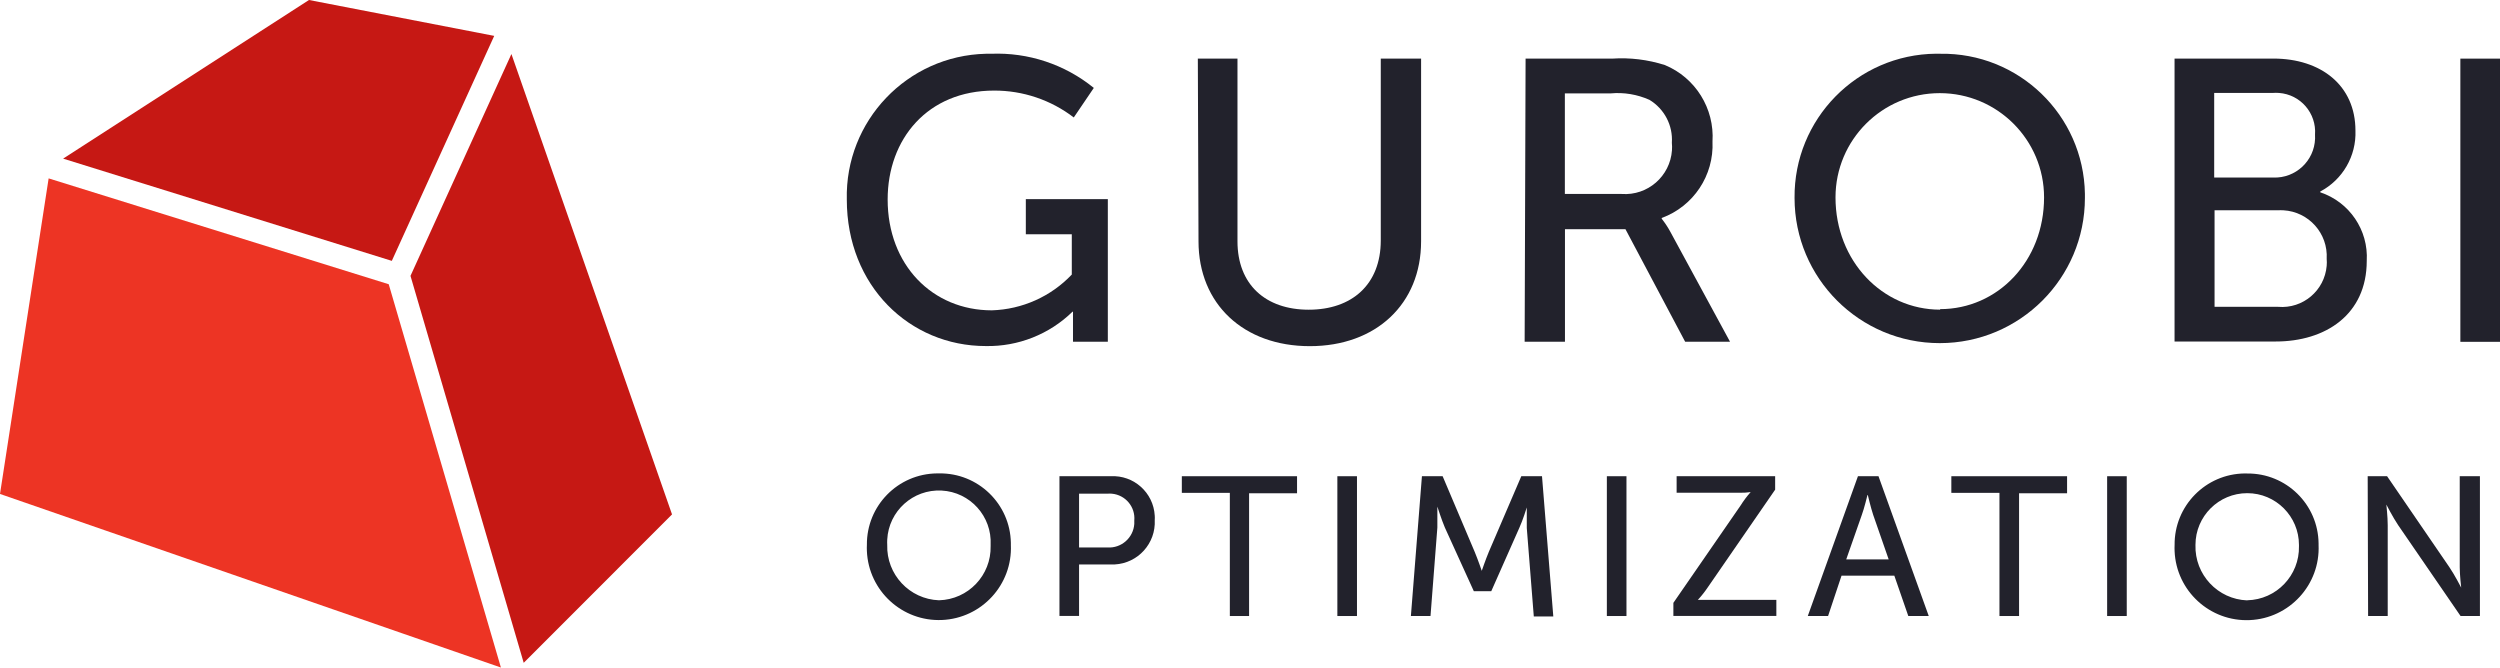
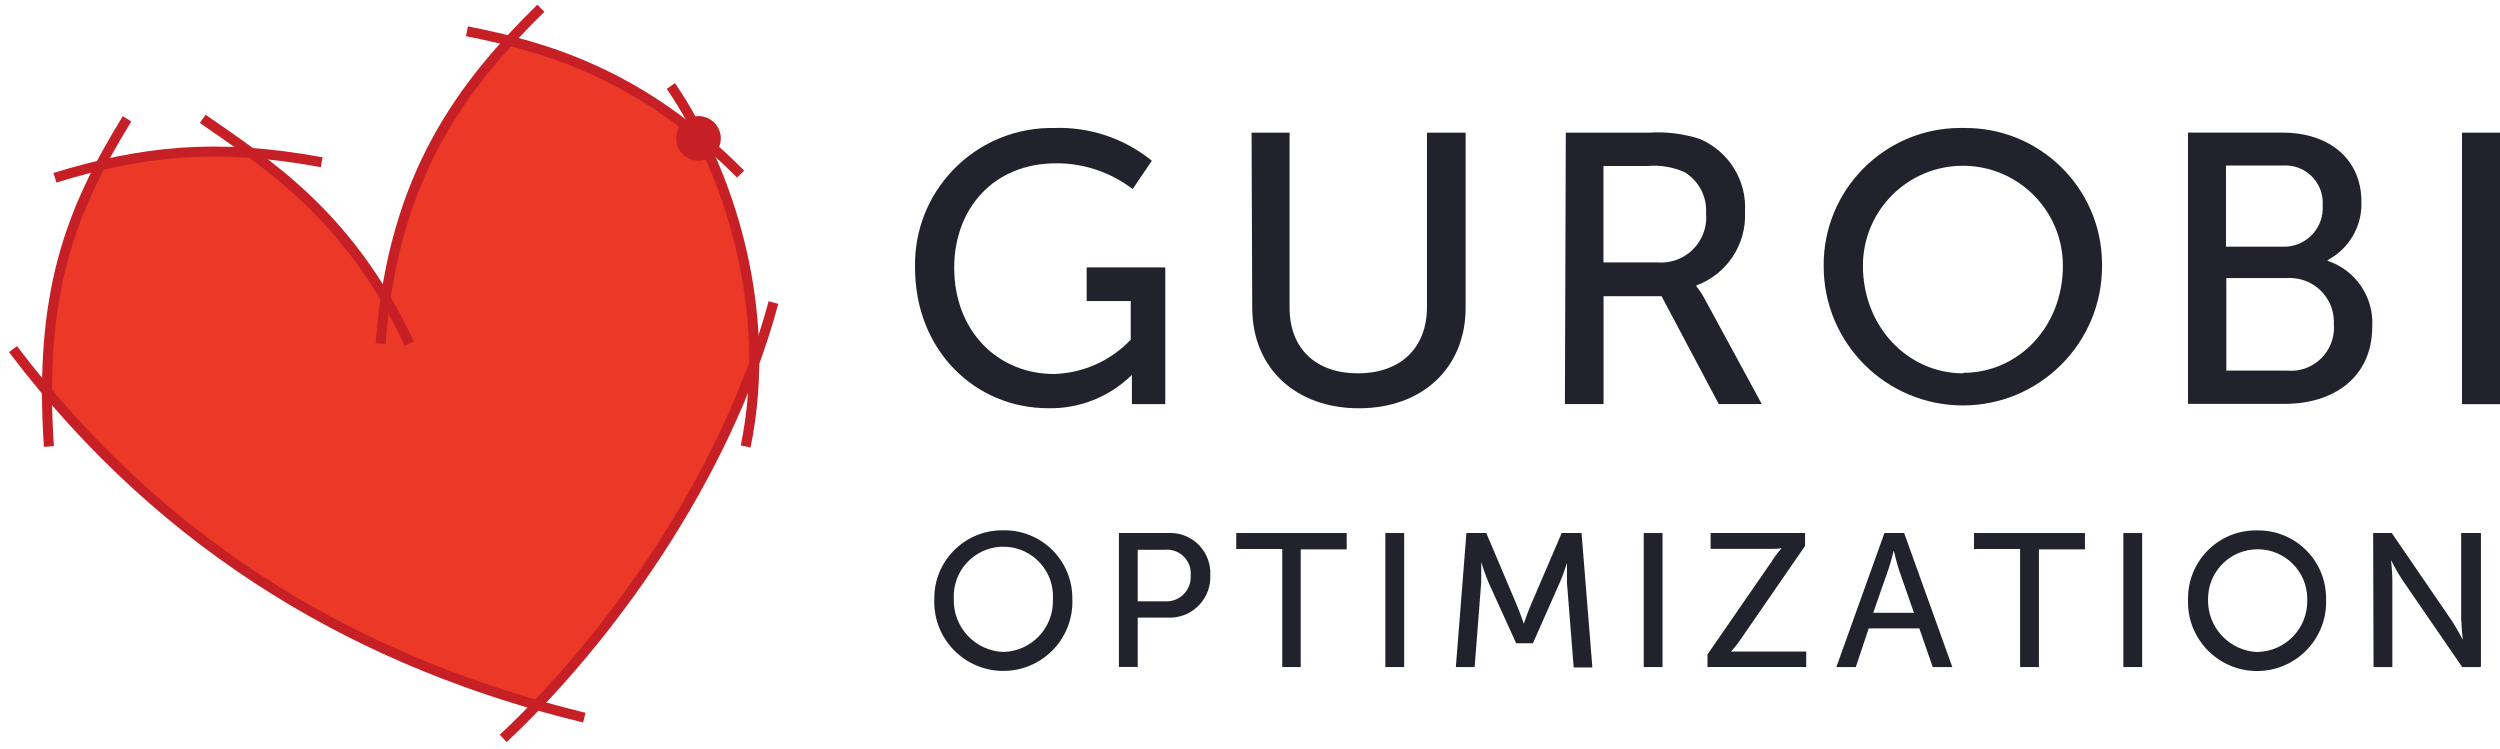
- <svg xmlns="http://www.w3.org/2000/svg" id="Layer_2" viewBox="0 0 478.03 127.64">
+ <svg xmlns="http://www.w3.org/2000/svg" id="Layer_1" viewBox="0 0 498.61 149.28">
  <defs>
-     <style>.cls-1{fill:#ed3424;}.cls-2{fill:#c61814;}.cls-3{fill:#22222c;}</style>
+     <style>.cls-1{fill:#c62026;}.cls-2{fill:none;stroke:#c62026;stroke-miterlimit:10;stroke-width:2px;}.cls-3{fill:#22222c;}.cls-4{fill:#ec3826;}</style>
  </defs>
-   <g id="Layer_2-2">
-     <path class="cls-3" d="m179.54,114.78c5.59-.14,10.01-4.78,9.88-10.37,0-.07,0-.15,0-.22.28-5.46-3.92-10.11-9.38-10.39-5.46-.28-10.11,3.92-10.39,9.38-.02.34-.02.67,0,1.01-.17,5.65,4.25,10.38,9.89,10.59m0-24.26c7.46-.13,13.62,5.82,13.75,13.28,0,.13,0,.26,0,.39.33,7.6-5.57,14.03-13.17,14.36-7.6.33-14.03-5.57-14.36-13.17-.02-.4-.02-.79,0-1.19-.07-7.48,5.93-13.6,13.41-13.67.12,0,.24,0,.36,0" />
-     <path class="cls-3" d="m211.75,104.68c2.66.18,4.96-1.84,5.14-4.5.01-.21.01-.43,0-.64.24-2.6-1.68-4.9-4.28-5.14-.29-.03-.57-.03-.86,0h-5.42v10.28h5.42Zm-9.17-13.62h9.79c4.41-.25,8.18,3.13,8.43,7.53.02.28.02.56,0,.84.23,4.47-3.2,8.27-7.67,8.5-.25.01-.51.01-.76,0h-6.04v9.84h-3.75v-26.73Z" />
-     <polygon class="cls-3" points="235.16 94.24 225.98 94.24 225.98 91.06 248.01 91.06 248.01 94.32 238.84 94.32 238.84 117.79 235.16 117.79 235.16 94.24" />
-     <rect class="cls-3" x="255.72" y="91.06" width="3.75" height="26.73" />
-     <path class="cls-3" d="m271.89,91.06h3.96l6.14,14.49c.62,1.49,1.34,3.6,1.34,3.6,0,0,.72-2.11,1.34-3.6l6.22-14.49h3.96l2.16,26.81h-3.73l-1.34-16.91v-3.93s-.8,2.57-1.44,3.93l-5.35,12.08h-3.34l-5.53-12.16c-.62-1.44-1.44-4.01-1.44-4.01v4.01l-1.31,16.91h-3.75l2.11-26.73Z" />
-     <rect class="cls-3" x="307.25" y="91.06" width="3.75" height="26.73" />
-     <path class="cls-3" d="m319.97,115.27l12.85-18.61c.57-.91,1.21-1.77,1.93-2.57-.66.1-1.33.14-2,.13h-12.16v-3.16h18.84v2.57l-12.85,18.63c-.58.86-1.22,1.68-1.93,2.44h15.01v3.08h-19.69v-2.52Z" />
-     <path class="cls-3" d="m357.08,94.66s-.62,2.57-1.08,3.8l-2.98,8.51h8.12l-2.96-8.51c-.46-1.36-1.03-3.8-1.03-3.8h-.08Zm5.14,15.42h-10.1l-2.57,7.71h-3.88l9.59-26.73h3.93l9.61,26.73h-3.91l-2.67-7.71Z" />
-     <polygon class="cls-3" points="382.32 94.24 373.12 94.24 373.12 91.06 395.25 91.06 395.25 94.32 386.07 94.32 386.07 117.79 382.32 117.79 382.32 94.24" />
-     <rect class="cls-3" x="402.91" y="91.06" width="3.75" height="26.73" />
-     <path class="cls-3" d="m429.69,114.78c5.59-.12,10.02-4.75,9.9-10.34,0-.08,0-.16,0-.24,0-5.46-4.42-9.9-9.89-9.9-5.46,0-9.9,4.42-9.9,9.89v.02c-.17,5.65,4.25,10.38,9.89,10.59m0-24.26c7.47-.07,13.58,5.92,13.65,13.39,0,.1,0,.19,0,.28.33,7.6-5.57,14.03-13.17,14.36-7.6.33-14.03-5.57-14.36-13.17-.02-.4-.02-.79,0-1.19-.07-7.48,5.93-13.6,13.41-13.68.16,0,.31,0,.47,0" />
-     <path class="cls-3" d="m452.71,91.06h3.73l11.93,17.42c.98,1.44,2.24,3.88,2.24,3.88,0,0-.28-2.42-.28-3.88v-17.42h3.86v26.73h-3.7l-11.95-17.4c-1-1.49-2.24-3.91-2.24-3.91,0,0,.26,2.39.26,3.91v17.4h-3.75l-.08-26.73Z" />
-     <path class="cls-3" d="m189.49,10.28c7.13-.29,14.12,2.03,19.66,6.53l-3.83,5.65c-4.37-3.35-9.73-5.16-15.24-5.14-12.7,0-20.35,9.25-20.35,20.82,0,12.54,8.58,21.2,19.92,21.2,5.8-.18,11.29-2.63,15.29-6.84v-7.71h-8.79v-6.71h15.68v27.27h-6.66v-5.76h-.08c-4.43,4.33-10.41,6.7-16.6,6.58-14.55,0-26.57-11.49-26.57-28.01-.36-15.04,11.55-27.52,26.59-27.88.33,0,.66,0,.99,0" />
-     <path class="cls-3" d="m229.04,11.21h7.58v34.93c0,8.25,5.35,13.08,13.62,13.08s13.78-4.83,13.78-13.24V11.21h7.71v34.93c0,12-8.64,20.05-21.28,20.05s-21.28-8.04-21.28-20.05l-.13-34.93Z" />
-     <path class="cls-3" d="m310.1,37.09c4.96.35,9.25-3.39,9.6-8.35.03-.48.03-.97-.02-1.45.22-3.32-1.44-6.48-4.29-8.2-2.33-1.04-4.89-1.47-7.43-1.23h-8.74v19.22h10.87Zm-18.4-25.88h16.55c3.41-.23,6.84.19,10.1,1.23,5.85,2.43,9.5,8.31,9.1,14.62.3,6.47-3.63,12.39-9.71,14.62v.15c.61.76,1.15,1.58,1.62,2.44l11.44,21.07h-8.58l-11.41-21.51h-11.57v21.51h-7.71l.18-54.15Z" />
-     <path class="cls-3" d="m370.96,59.11c11.03,0,19.89-9.18,19.89-21.36,0-11.01-8.93-19.94-19.94-19.94s-19.94,8.93-19.94,19.94c0,12.18,8.97,21.46,20,21.46v-.1Zm0-48.83c15.04-.26,27.45,11.73,27.7,26.77,0,.27,0,.53,0,.8,0,15.33-12.43,27.76-27.76,27.76s-27.76-12.43-27.76-27.76c-.14-15.09,11.97-27.44,27.06-27.58.25,0,.5,0,.75,0" />
-     <path class="cls-3" d="m435.62,58.67c4.72.4,8.87-3.11,9.27-7.84.04-.44.04-.89,0-1.34.28-4.85-3.42-9-8.27-9.28-.36-.02-.73-.02-1.09,0h-12.08v18.45h12.16Zm-.93-24.72c4.26.15,7.83-3.18,7.98-7.43,0-.26,0-.51-.01-.77.3-4.11-2.78-7.68-6.89-7.98-.4-.03-.81-.03-1.21,0h-11.18v16.17h11.31Zm-18.89-22.75h18.89c9.12,0,15.7,5.14,15.7,13.78.18,4.85-2.44,9.38-6.73,11.64v.15c5.58,1.86,9.23,7.23,8.89,13.11,0,10.28-7.89,15.42-17.4,15.42h-19.35V11.21Z" />
-     <rect class="cls-3" x="470.45" y="11.21" width="7.58" height="54.15" />
-     <polygon class="cls-2" points="94.5 6.86 59.08 0 12.07 30.33 74.92 49.88 94.5 6.86" />
-     <polygon class="cls-1" points="9.3 34.11 6.36 53.16 0 94.45 77.03 121.14 95.78 127.64 74.33 54.35 9.3 34.11" />
-     <polygon class="cls-2" points="97.79 10.33 78.49 52.75 100.14 126.74 128.5 98.36 97.79 10.33" />
-   </g>
+   <path class="cls-3" d="M200.12,130.03c5.59-.14,10.01-4.78,9.88-10.37v-.22c.28-5.46-3.92-10.11-9.38-10.39-5.46-.28-10.11,3.92-10.39,9.38-.02.34-.02.67,0,1.01-.17,5.65,4.25,10.38,9.89,10.59M200.12,105.77c7.46-.13,13.62,5.82,13.75,13.28v.39c.33,7.6-5.57,14.03-13.17,14.36-7.6.33-14.03-5.57-14.36-13.17-.02-.4-.02-.79,0-1.19-.07-7.48,5.93-13.6,13.41-13.67h.36" />
+   <path class="cls-3" d="M232.33,119.93c2.66.18,4.96-1.84,5.14-4.5,0-.21,0-.43,0-.64.24-2.6-1.68-4.9-4.28-5.14-.29-.03-.57-.03-.86,0h-5.42v10.28h5.42ZM223.16,106.31h9.79c4.41-.25,8.18,3.13,8.43,7.53.02.28.02.56,0,.84.23,4.47-3.2,8.27-7.67,8.5-.25.01-.51.01-.76,0h-6.04v9.84h-3.75v-26.73.02Z" />
+   <path class="cls-3" d="M292.47,106.31h3.96l6.14,14.49c.62,1.49,1.34,3.6,1.34,3.6,0,0,.72-2.11,1.34-3.6l6.22-14.49h3.96l2.16,26.81h-3.73l-1.34-16.91v-3.93s-.8,2.57-1.44,3.93l-5.35,12.08h-3.34l-5.53-12.16c-.62-1.44-1.44-4.01-1.44-4.01v4.01l-1.31,16.91h-3.75l2.11-26.73h0Z" />
+   <path class="cls-3" d="M377.66,109.91s-.62,2.57-1.08,3.8l-2.98,8.51h8.12l-2.96-8.51c-.46-1.36-1.03-3.8-1.03-3.8h-.08,0ZM382.8,125.33h-10.1l-2.57,7.71h-3.88l9.59-26.73h3.93l9.61,26.73h-3.91l-2.67-7.71h0Z" />
+   <path class="cls-3" d="M450.27,130.03c5.59-.12,10.02-4.75,9.9-10.34v-.24c0-5.46-4.42-9.9-9.89-9.9s-9.9,4.42-9.9,9.89v.02c-.17,5.65,4.25,10.38,9.89,10.59M450.27,105.79c7.47-.07,13.58,5.92,13.65,13.39v.28c.33,7.6-5.57,14.03-13.17,14.36-7.6.33-14.03-5.57-14.36-13.17-.02-.4-.02-.79,0-1.19-.07-7.48,5.93-13.6,13.41-13.68h.47" />
+   <path class="cls-3" d="M473.29,106.31h3.73l11.93,17.42c.98,1.44,2.24,3.88,2.24,3.88,0,0-.28-2.42-.28-3.88v-17.42h3.86v26.73h-3.7l-11.95-17.4c-1-1.49-2.24-3.91-2.24-3.91,0,0,.26,2.39.26,3.91v17.4h-3.75l-.08-26.73h-.02Z" />
+   <path class="cls-3" d="M210.07,25.53c7.13-.29,14.12,2.03,19.66,6.53l-3.83,5.65c-4.37-3.35-9.73-5.16-15.24-5.14-12.7,0-20.35,9.25-20.35,20.82,0,12.54,8.58,21.2,19.92,21.2,5.8-.18,11.29-2.63,15.29-6.84v-7.71h-8.79v-6.71h15.68v27.27h-6.66v-5.76h-.08c-4.43,4.33-10.41,6.7-16.6,6.58-14.55,0-26.57-11.49-26.57-28.01-.36-15.04,11.55-27.52,26.59-27.88h.99" />
+   <path class="cls-3" d="M249.62,26.46h7.58v34.92c0,8.25,5.35,13.08,13.62,13.08s13.78-4.83,13.78-13.24V26.46h7.71v34.92c0,12-8.64,20.05-21.28,20.05s-21.28-8.04-21.28-20.05l-.13-34.93h0Z" />
+   <path class="cls-3" d="M330.68,52.34c4.96.35,9.25-3.39,9.6-8.35.03-.48.03-.97-.02-1.45.22-3.32-1.44-6.48-4.29-8.2-2.33-1.04-4.89-1.47-7.43-1.23h-8.74v19.22h10.88ZM312.28,26.46h16.55c3.41-.23,6.84.19,10.1,1.23,5.85,2.43,9.5,8.31,9.1,14.62.3,6.47-3.63,12.39-9.71,14.62v.15c.61.76,1.15,1.58,1.62,2.44l11.44,21.07h-8.58l-11.41-21.51h-11.57v21.51h-7.71l.18-54.15v.02Z" />
+   <path class="cls-3" d="M391.54,74.36c11.03,0,19.89-9.18,19.89-21.36,0-11.01-8.93-19.94-19.94-19.94s-19.94,8.93-19.94,19.94c0,12.18,8.97,21.46,20,21.46v-.1h0ZM391.54,25.53c15.04-.26,27.45,11.73,27.7,26.77v.8c0,15.33-12.43,27.76-27.76,27.76s-27.76-12.43-27.76-27.76c-.14-15.09,11.97-27.44,27.06-27.58h.75" />
+   <path class="cls-3" d="M456.2,73.92c4.72.4,8.87-3.11,9.27-7.84.04-.44.04-.89,0-1.34.28-4.85-3.42-9-8.27-9.28-.36-.02-.73-.02-1.09,0h-12.08v18.45h12.17ZM455.27,49.2c4.26.15,7.83-3.18,7.98-7.43,0-.26,0-.51-.01-.77.3-4.11-2.78-7.68-6.89-7.98-.4-.03-.81-.03-1.21,0h-11.18v16.17h11.31ZM436.38,26.45h18.89c9.12,0,15.7,5.14,15.7,13.78.18,4.85-2.44,9.38-6.73,11.64v.15c5.58,1.86,9.23,7.23,8.89,13.11,0,10.28-7.89,15.42-17.4,15.42h-19.35V26.46h0Z" />
+   <polygon class="cls-3" points="255.74 109.49 246.56 109.49 246.56 106.31 268.59 106.31 268.59 109.57 259.42 109.57 259.42 133.04 255.74 133.04 255.74 109.49" />
+   <rect class="cls-3" x="276.3" y="106.31" width="3.75" height="26.73" />
+   <rect class="cls-3" x="327.83" y="106.31" width="3.75" height="26.73" />
+   <path class="cls-3" d="M340.55,130.52l12.85-18.61c.57-.91,1.21-1.77,1.93-2.57-.66.1-1.33.14-2,.13h-12.16v-3.16h18.84v2.57l-12.85,18.63c-.58.86-1.22,1.68-1.93,2.44h15.01v3.08h-19.69v-2.52h0Z" />
+   <polygon class="cls-3" points="402.9 109.49 393.7 109.49 393.7 106.31 415.83 106.31 415.83 109.57 406.65 109.57 406.65 133.04 402.9 133.04 402.9 109.49" />
+   <rect class="cls-3" x="423.49" y="106.31" width="3.75" height="26.73" />
+   <rect class="cls-3" x="491.03" y="26.46" width="7.58" height="54.15" />
+   <path class="cls-3" d="M490.91,123.73v-17.42h3.86v26.73" />
+   <path class="cls-4" d="M76.9,59.5c-8.2-13.93-17.93-22.46-26.8-28.99-10.91-.8-20.36.16-30.07,2.46-6.69,12.76-10.64,25.91-10.65,45.14,27.46,32.59,61.03,51.98,97.71,62.51,16.29-16.98,33.57-41.43,43.35-68.23.1-16.53-4.35-32.34-10.58-44.87-13.65-11.36-26.72-16.46-38.28-19.4-11.33,12.36-21.18,27.58-24.68,51.37Z" />
+   <path class="cls-2" d="M10.96,35.45c17.18-5.27,32.01-7,53.2-3.09" />
+   <path class="cls-2" d="M75.92,68.54c2.46-33.82,16.7-51.9,31.95-66.9" />
+   <path class="cls-2" d="M9.75,89.05c-2.03-30.68,4.3-47.01,15.59-65.35" />
+   <path class="cls-2" d="M116.54,143.13c-43.49-10.58-83.07-32.77-113.95-73.5" />
+   <path class="cls-2" d="M81.62,68.54c-11.87-25.68-28.73-36.13-41.19-44.84" />
+   <path class="cls-2" d="M148.72,89.05c5.61-27.35-3.39-55.03-14.92-71.9" />
+   <path class="cls-2" d="M100.36,147.27c20.4-19.06,44.41-51.67,53.9-86.93" />
+   <path class="cls-2" d="M147.71,34.72c-19.96-20.05-39.1-25.43-54.58-28.48" />
+   <circle class="cls-1" cx="139.31" cy="27.6" r="4.45" />
</svg>
